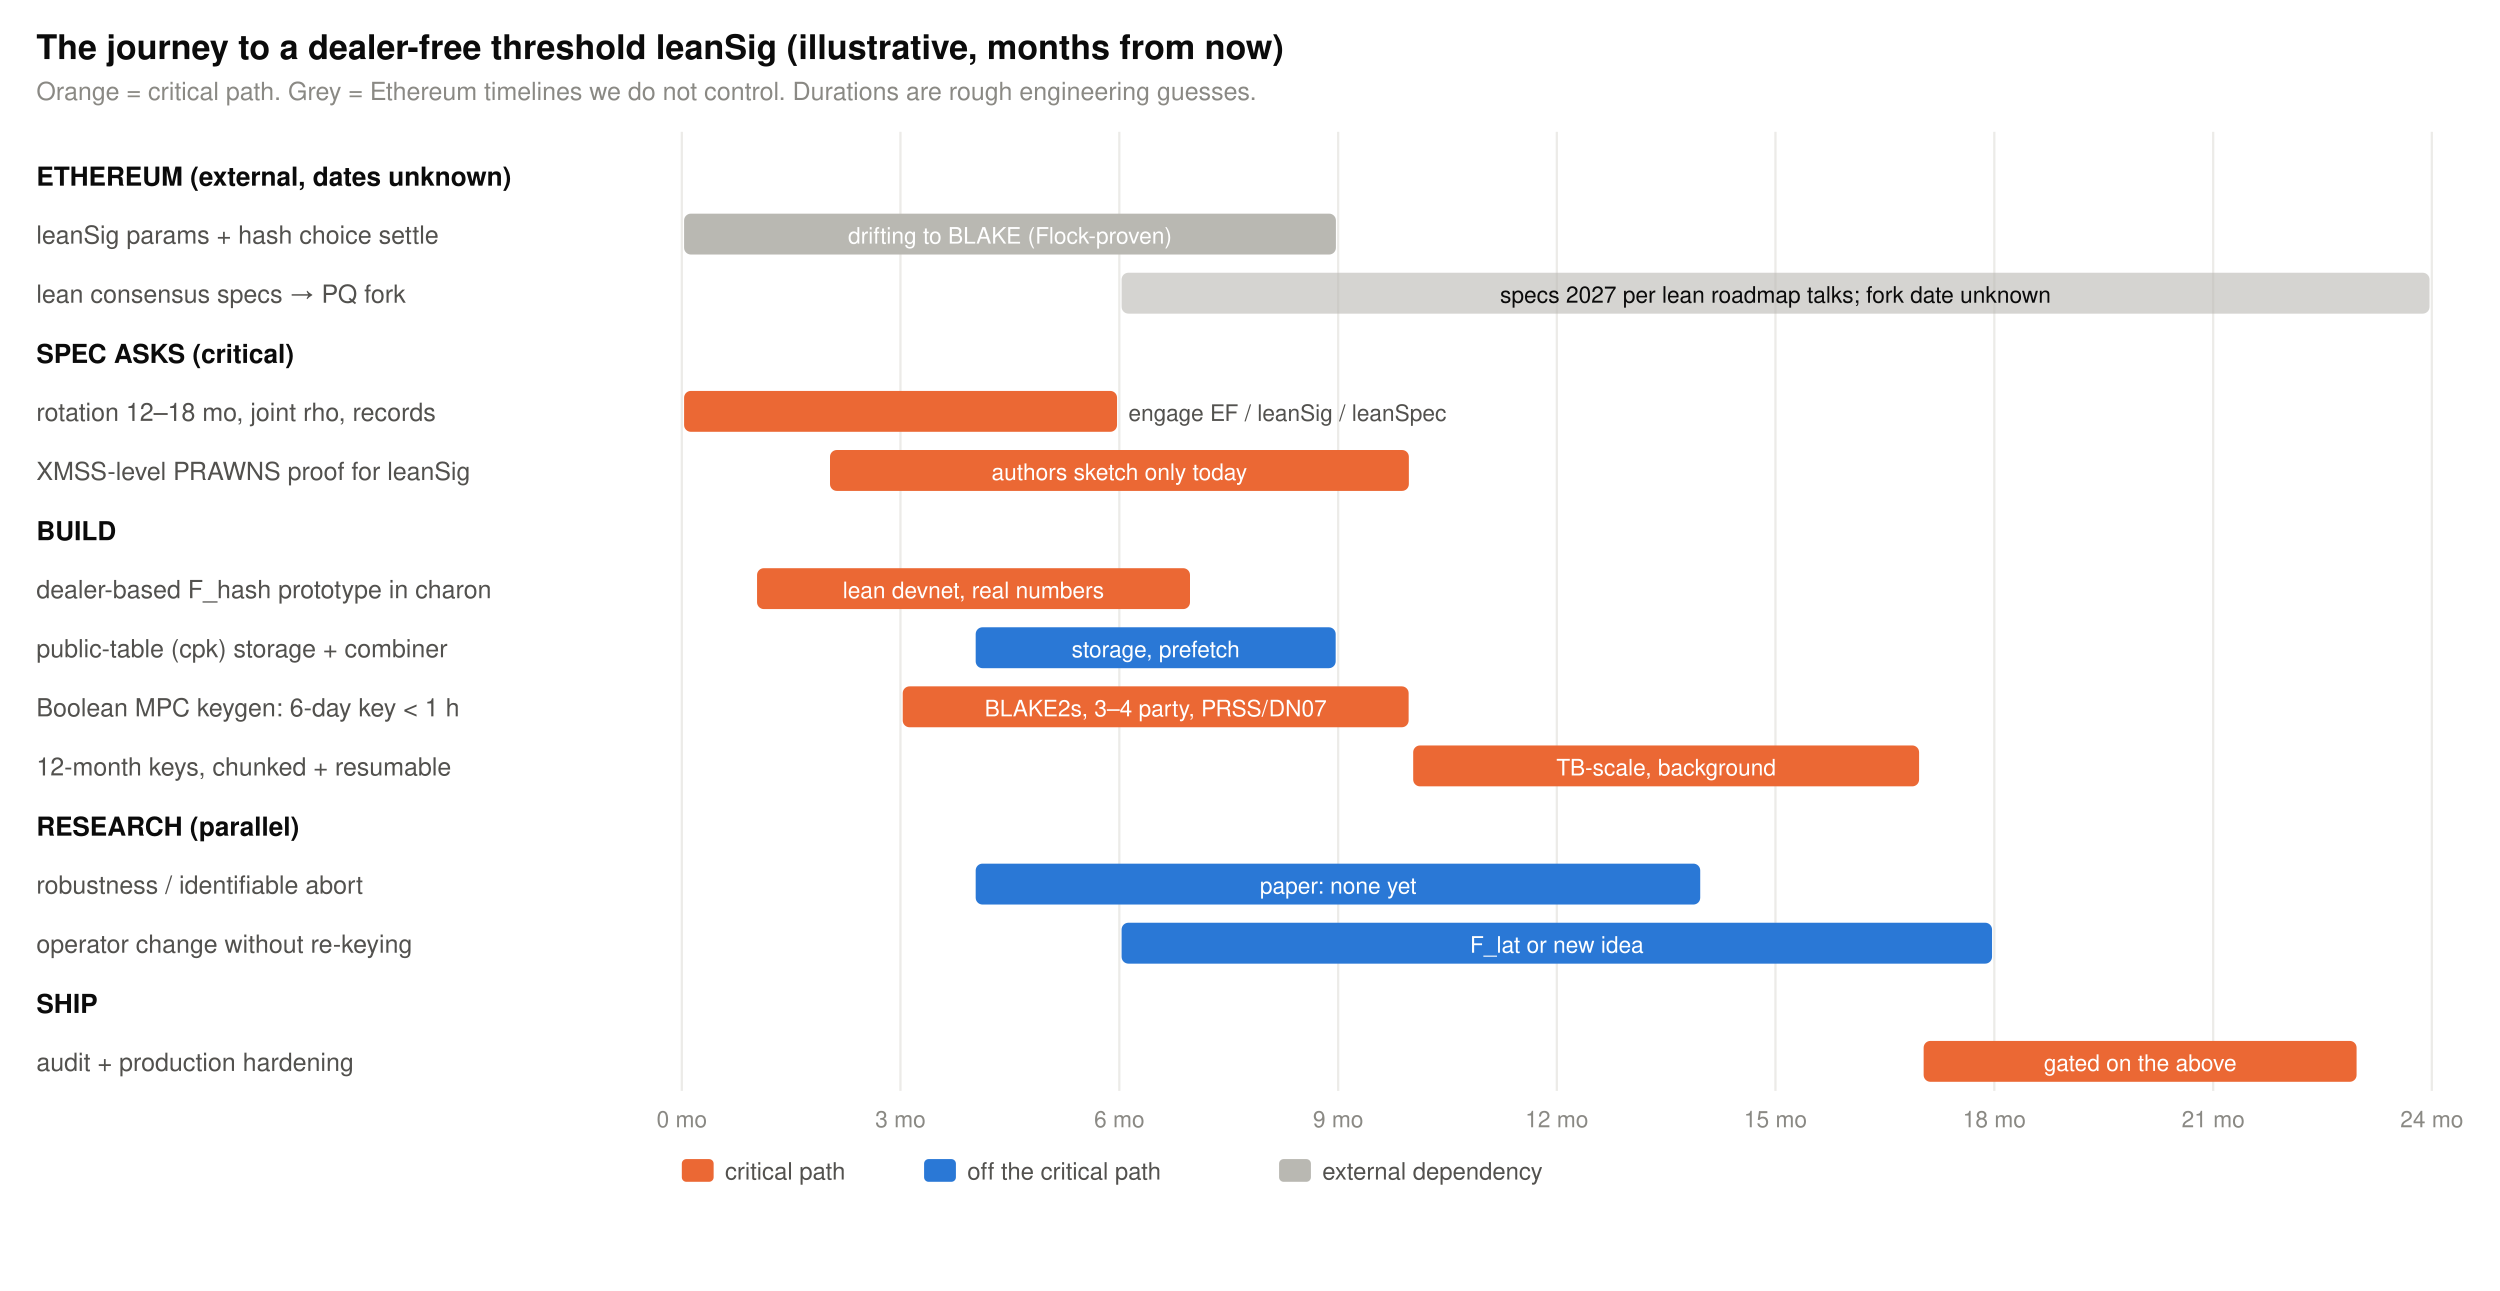
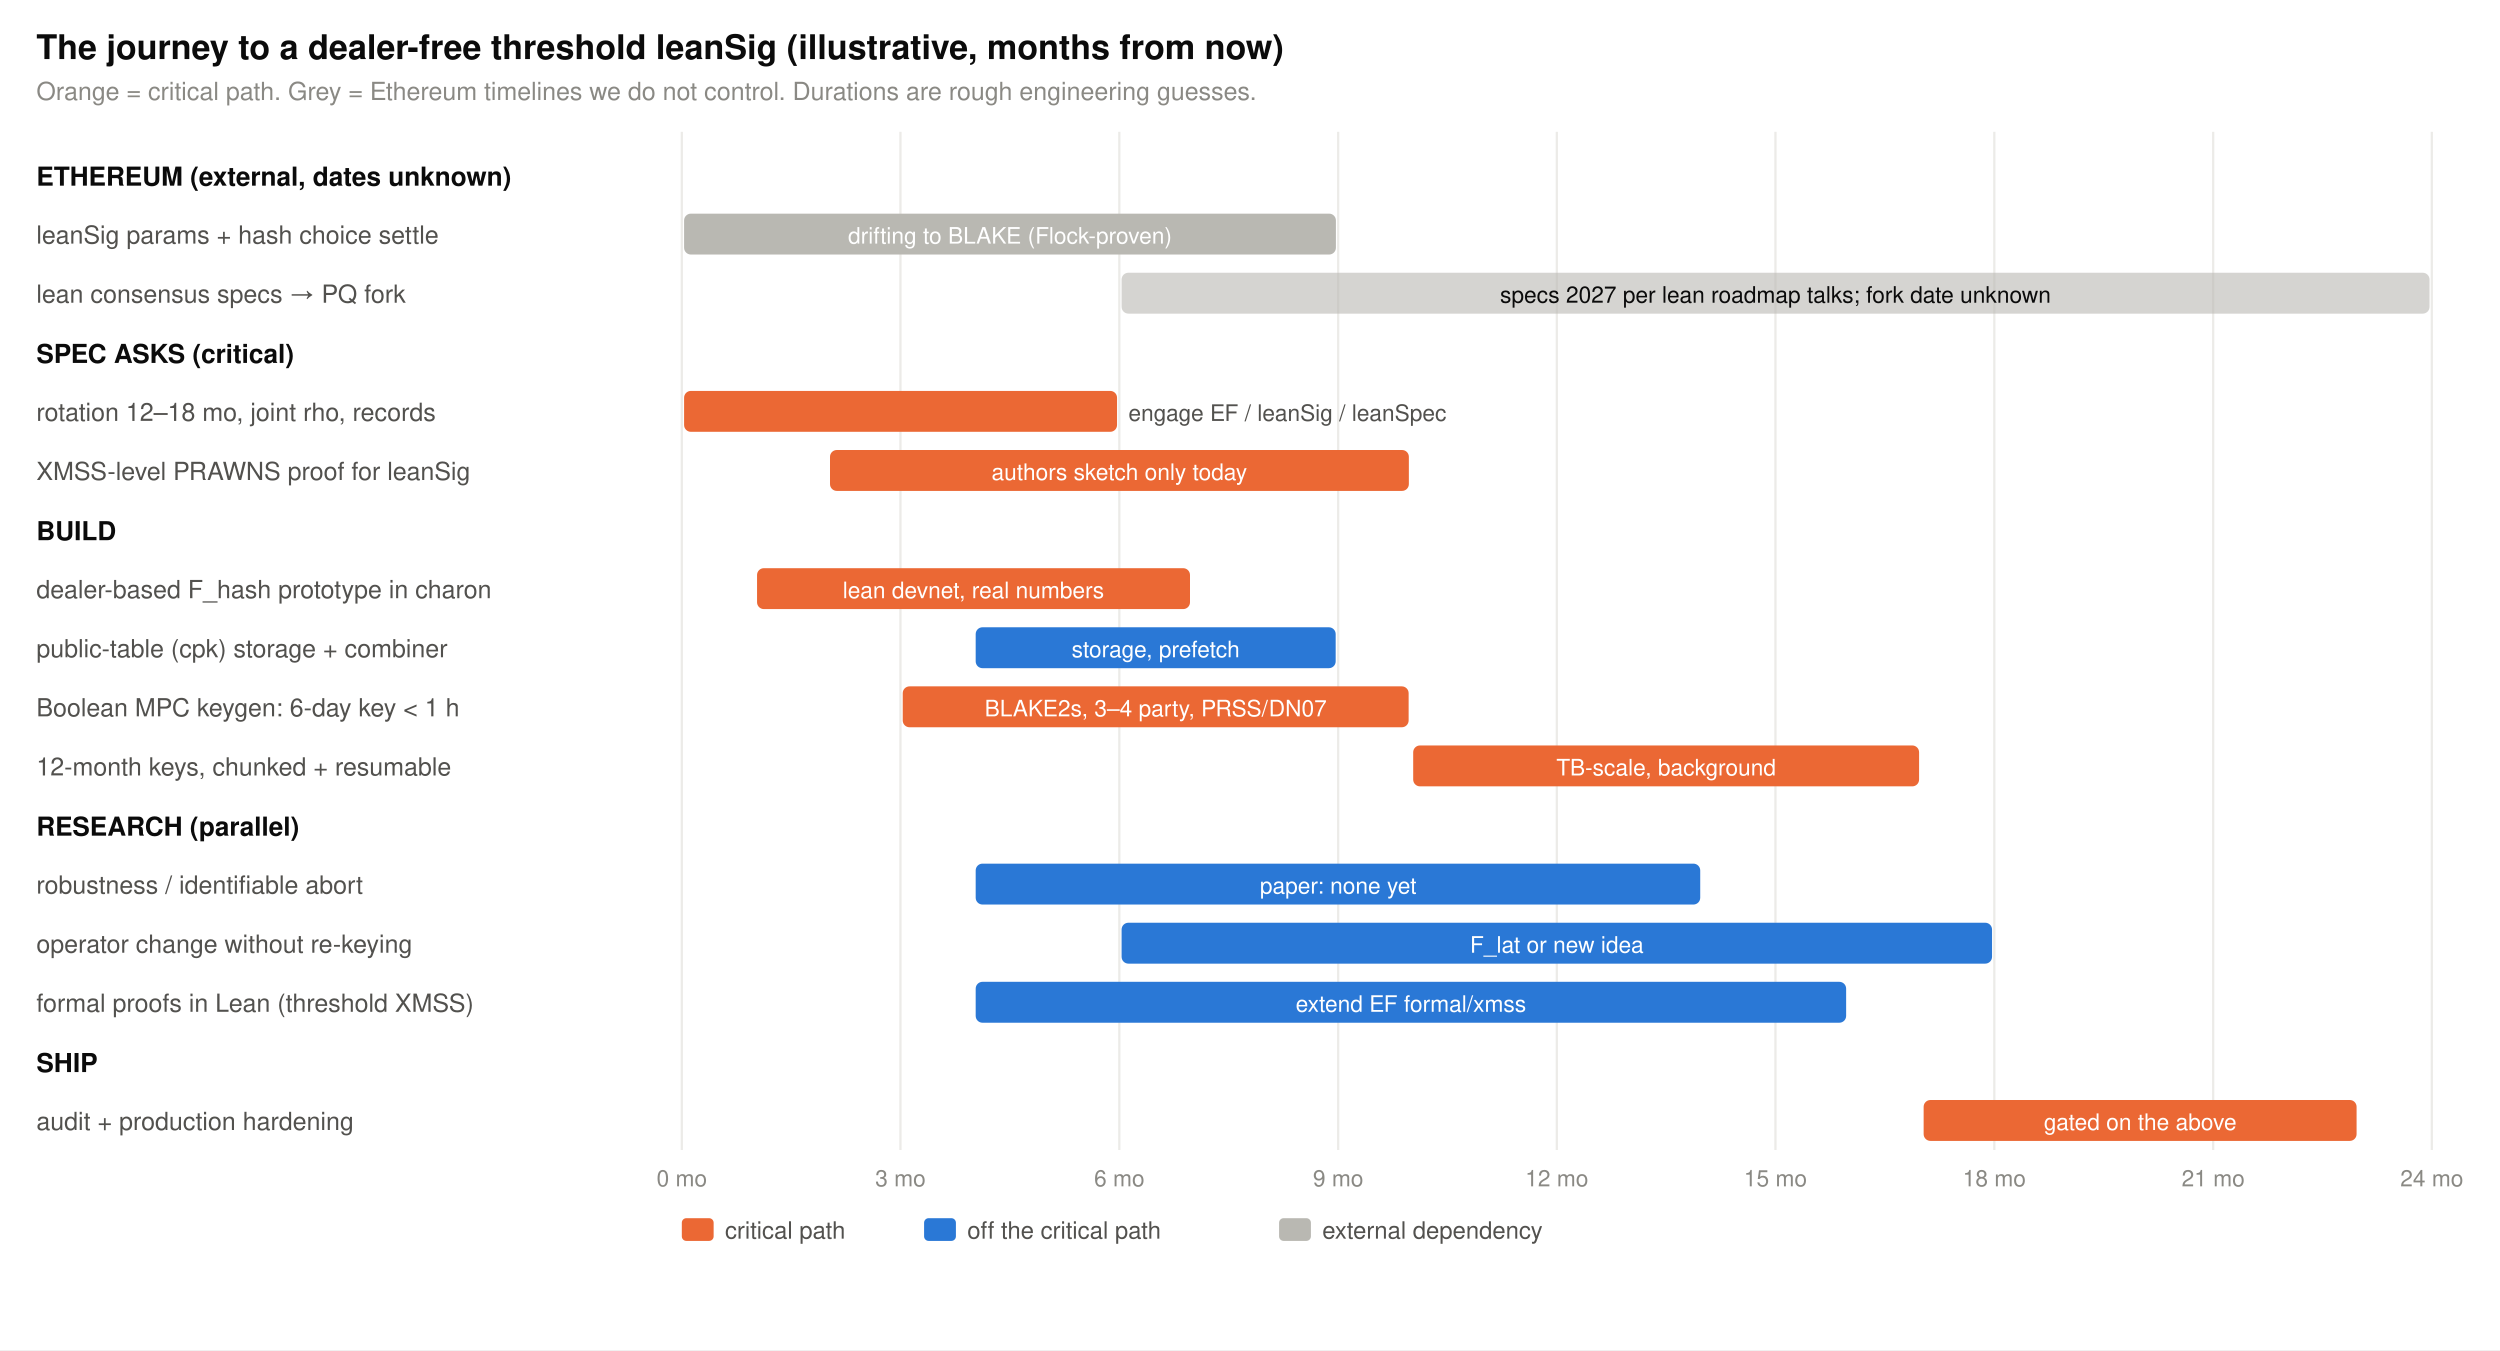
- <svg xmlns="http://www.w3.org/2000/svg" width="1100" height="568" viewBox="0 0 1100 568" font-family="Helvetica, Arial, sans-serif">
-   <rect x="0" y="0" width="1100" height="568" fill="#ffffff" />
+ <svg xmlns="http://www.w3.org/2000/svg" width="1100" height="594" viewBox="0 0 1100 594" font-family="Helvetica, Arial, sans-serif">
+   <rect x="0" y="0" width="1100" height="594" fill="#ffffff" />
  <text x="16.0" y="26.0" font-size="15" fill="#0b0b0b" text-anchor="start" font-weight="bold">The journey to a dealer-free threshold leanSig (illustrative, months from now)</text>
  <text x="16.0" y="44.0" font-size="11" fill="#8a8984" text-anchor="start" font-weight="normal">Orange = critical path. Grey = Ethereum timelines we do not control. Durations are rough engineering guesses.</text>
-   <line x1="300.0" y1="58.0" x2="300.0" y2="480.0" stroke="#ecebe8" stroke-width="1" />
-   <text x="300.0" y="496.0" font-size="10" fill="#8a8984" text-anchor="middle" font-weight="normal">0 mo</text>
-   <line x1="396.2" y1="58.0" x2="396.2" y2="480.0" stroke="#ecebe8" stroke-width="1" />
-   <text x="396.2" y="496.0" font-size="10" fill="#8a8984" text-anchor="middle" font-weight="normal">3 mo</text>
-   <line x1="492.5" y1="58.0" x2="492.5" y2="480.0" stroke="#ecebe8" stroke-width="1" />
-   <text x="492.5" y="496.0" font-size="10" fill="#8a8984" text-anchor="middle" font-weight="normal">6 mo</text>
-   <line x1="588.8" y1="58.0" x2="588.8" y2="480.0" stroke="#ecebe8" stroke-width="1" />
-   <text x="588.8" y="496.0" font-size="10" fill="#8a8984" text-anchor="middle" font-weight="normal">9 mo</text>
-   <line x1="685.0" y1="58.0" x2="685.0" y2="480.0" stroke="#ecebe8" stroke-width="1" />
-   <text x="685.0" y="496.0" font-size="10" fill="#8a8984" text-anchor="middle" font-weight="normal">12 mo</text>
-   <line x1="781.2" y1="58.0" x2="781.2" y2="480.0" stroke="#ecebe8" stroke-width="1" />
-   <text x="781.2" y="496.0" font-size="10" fill="#8a8984" text-anchor="middle" font-weight="normal">15 mo</text>
-   <line x1="877.5" y1="58.0" x2="877.5" y2="480.0" stroke="#ecebe8" stroke-width="1" />
-   <text x="877.5" y="496.0" font-size="10" fill="#8a8984" text-anchor="middle" font-weight="normal">18 mo</text>
-   <line x1="973.8" y1="58.0" x2="973.8" y2="480.0" stroke="#ecebe8" stroke-width="1" />
-   <text x="973.8" y="496.0" font-size="10" fill="#8a8984" text-anchor="middle" font-weight="normal">21 mo</text>
-   <line x1="1070.0" y1="58.0" x2="1070.0" y2="480.0" stroke="#ecebe8" stroke-width="1" />
-   <text x="1070.0" y="496.0" font-size="10" fill="#8a8984" text-anchor="middle" font-weight="normal">24 mo</text>
+   <line x1="300.0" y1="58.0" x2="300.0" y2="506.0" stroke="#ecebe8" stroke-width="1" />
+   <text x="300.0" y="522.0" font-size="10" fill="#8a8984" text-anchor="middle" font-weight="normal">0 mo</text>
+   <line x1="396.2" y1="58.0" x2="396.2" y2="506.0" stroke="#ecebe8" stroke-width="1" />
+   <text x="396.2" y="522.0" font-size="10" fill="#8a8984" text-anchor="middle" font-weight="normal">3 mo</text>
+   <line x1="492.5" y1="58.0" x2="492.5" y2="506.0" stroke="#ecebe8" stroke-width="1" />
+   <text x="492.5" y="522.0" font-size="10" fill="#8a8984" text-anchor="middle" font-weight="normal">6 mo</text>
+   <line x1="588.8" y1="58.0" x2="588.8" y2="506.0" stroke="#ecebe8" stroke-width="1" />
+   <text x="588.8" y="522.0" font-size="10" fill="#8a8984" text-anchor="middle" font-weight="normal">9 mo</text>
+   <line x1="685.0" y1="58.0" x2="685.0" y2="506.0" stroke="#ecebe8" stroke-width="1" />
+   <text x="685.0" y="522.0" font-size="10" fill="#8a8984" text-anchor="middle" font-weight="normal">12 mo</text>
+   <line x1="781.2" y1="58.0" x2="781.2" y2="506.0" stroke="#ecebe8" stroke-width="1" />
+   <text x="781.2" y="522.0" font-size="10" fill="#8a8984" text-anchor="middle" font-weight="normal">15 mo</text>
+   <line x1="877.5" y1="58.0" x2="877.5" y2="506.0" stroke="#ecebe8" stroke-width="1" />
+   <text x="877.5" y="522.0" font-size="10" fill="#8a8984" text-anchor="middle" font-weight="normal">18 mo</text>
+   <line x1="973.8" y1="58.0" x2="973.8" y2="506.0" stroke="#ecebe8" stroke-width="1" />
+   <text x="973.8" y="522.0" font-size="10" fill="#8a8984" text-anchor="middle" font-weight="normal">21 mo</text>
+   <line x1="1070.0" y1="58.0" x2="1070.0" y2="506.0" stroke="#ecebe8" stroke-width="1" />
+   <text x="1070.0" y="522.0" font-size="10" fill="#8a8984" text-anchor="middle" font-weight="normal">24 mo</text>
  <text x="16.0" y="81.7" font-size="11.5" fill="#0b0b0b" text-anchor="start" font-weight="bold">ETHEREUM (external, dates unknown)</text>
  <text x="16.0" y="107.2" font-size="11" fill="#52514e" text-anchor="start" font-weight="normal">leanSig params + hash choice settle</text>
  <rect x="301.0" y="94.0" width="286.8" height="18.0" rx="3" fill="#b9b8b2" fill-opacity="1.0" />
  <text x="444.4" y="107.2" font-size="10" fill="#ffffff" text-anchor="middle" font-weight="normal">drifting to BLAKE (Flock-proven)</text>
  <text x="16.0" y="133.2" font-size="11" fill="#52514e" text-anchor="start" font-weight="normal">lean consensus specs → PQ fork</text>
  <rect x="493.5" y="120.0" width="575.5" height="18.0" rx="3" fill="#b9b8b2" fill-opacity="0.6" />
  <text x="781.2" y="133.2" font-size="10" fill="#0b0b0b" text-anchor="middle" font-weight="normal">specs 2027 per lean roadmap talks; fork date unknown</text>
  <text x="16.0" y="159.7" font-size="11.5" fill="#0b0b0b" text-anchor="start" font-weight="bold">SPEC ASKS (critical)</text>
  <text x="16.0" y="185.2" font-size="11" fill="#52514e" text-anchor="start" font-weight="normal">rotation 12–18 mo, joint rho, records</text>
  <rect x="301.0" y="172.0" width="190.5" height="18.0" rx="3" fill="#eb6834" fill-opacity="1.0" />
  <text x="496.5" y="185.2" font-size="10" fill="#52514e" text-anchor="start" font-weight="normal">engage EF / leanSig / leanSpec</text>
  <text x="16.0" y="211.2" font-size="11" fill="#52514e" text-anchor="start" font-weight="normal">XMSS-level PRAWNS proof for leanSig</text>
  <rect x="365.2" y="198.0" width="254.7" height="18.0" rx="3" fill="#eb6834" fill-opacity="1.0" />
  <text x="492.5" y="211.2" font-size="10" fill="#ffffff" text-anchor="middle" font-weight="normal">authors sketch only today</text>
  <text x="16.0" y="237.7" font-size="11.5" fill="#0b0b0b" text-anchor="start" font-weight="bold">BUILD</text>
  <text x="16.0" y="263.2" font-size="11" fill="#52514e" text-anchor="start" font-weight="normal">dealer-based F_hash prototype in charon</text>
  <rect x="333.1" y="250.0" width="190.5" height="18.0" rx="3" fill="#eb6834" fill-opacity="1.0" />
  <text x="428.3" y="263.2" font-size="10" fill="#ffffff" text-anchor="middle" font-weight="normal">lean devnet, real numbers</text>
  <text x="16.0" y="289.2" font-size="11" fill="#52514e" text-anchor="start" font-weight="normal">public-table (cpk) storage + combiner</text>
  <rect x="429.3" y="276.0" width="158.4" height="18.0" rx="3" fill="#2a78d6" fill-opacity="1.0" />
  <text x="508.5" y="289.2" font-size="10" fill="#ffffff" text-anchor="middle" font-weight="normal">storage, prefetch</text>
  <text x="16.0" y="315.2" font-size="11" fill="#52514e" text-anchor="start" font-weight="normal">Boolean MPC keygen: 6-day key &lt; 1 h</text>
  <rect x="397.2" y="302.0" width="222.6" height="18.0" rx="3" fill="#eb6834" fill-opacity="1.0" />
  <text x="508.5" y="315.2" font-size="10" fill="#ffffff" text-anchor="middle" font-weight="normal">BLAKE2s, 3–4 party, PRSS/DN07</text>
  <text x="16.0" y="341.2" font-size="11" fill="#52514e" text-anchor="start" font-weight="normal">12-month keys, chunked + resumable</text>
  <rect x="621.8" y="328.0" width="222.6" height="18.0" rx="3" fill="#eb6834" fill-opacity="1.0" />
  <text x="733.1" y="341.2" font-size="10" fill="#ffffff" text-anchor="middle" font-weight="normal">TB-scale, background</text>
  <text x="16.0" y="367.7" font-size="11.5" fill="#0b0b0b" text-anchor="start" font-weight="bold">RESEARCH (parallel)</text>
  <text x="16.0" y="393.2" font-size="11" fill="#52514e" text-anchor="start" font-weight="normal">robustness / identifiable abort</text>
  <rect x="429.3" y="380.0" width="318.8" height="18.0" rx="3" fill="#2a78d6" fill-opacity="1.0" />
  <text x="588.8" y="393.2" font-size="10" fill="#ffffff" text-anchor="middle" font-weight="normal">paper: none yet</text>
  <text x="16.0" y="419.2" font-size="11" fill="#52514e" text-anchor="start" font-weight="normal">operator change without re-keying</text>
  <rect x="493.5" y="406.0" width="383.0" height="18.0" rx="3" fill="#2a78d6" fill-opacity="1.0" />
  <text x="685.0" y="419.2" font-size="10" fill="#ffffff" text-anchor="middle" font-weight="normal">F_lat or new idea</text>
-   <text x="16.0" y="445.7" font-size="11.5" fill="#0b0b0b" text-anchor="start" font-weight="bold">SHIP</text>
-   <text x="16.0" y="471.2" font-size="11" fill="#52514e" text-anchor="start" font-weight="normal">audit + production hardening</text>
-   <rect x="846.4" y="458.0" width="190.5" height="18.0" rx="3" fill="#eb6834" fill-opacity="1.0" />
-   <text x="941.7" y="471.2" font-size="10" fill="#ffffff" text-anchor="middle" font-weight="normal">gated on the above</text>
-   <rect x="300.0" y="510.0" width="14.0" height="10.0" rx="2" fill="#eb6834" fill-opacity="1.0" />
-   <text x="319.0" y="519.0" font-size="10.5" fill="#52514e" text-anchor="start" font-weight="normal">critical path</text>
-   <rect x="406.6" y="510.0" width="14.0" height="10.0" rx="2" fill="#2a78d6" fill-opacity="1.0" />
-   <text x="425.6" y="519.0" font-size="10.5" fill="#52514e" text-anchor="start" font-weight="normal">off the critical path</text>
-   <rect x="562.8" y="510.0" width="14.0" height="10.0" rx="2" fill="#b9b8b2" fill-opacity="1.0" />
-   <text x="581.8" y="519.0" font-size="10.5" fill="#52514e" text-anchor="start" font-weight="normal">external dependency</text>
+   <text x="16.0" y="445.2" font-size="11" fill="#52514e" text-anchor="start" font-weight="normal">formal proofs in Lean (threshold XMSS)</text>
+   <rect x="429.3" y="432.0" width="383.0" height="18.0" rx="3" fill="#2a78d6" fill-opacity="1.0" />
+   <text x="620.8" y="445.2" font-size="10" fill="#ffffff" text-anchor="middle" font-weight="normal">extend EF formal/xmss</text>
+   <text x="16.0" y="471.7" font-size="11.5" fill="#0b0b0b" text-anchor="start" font-weight="bold">SHIP</text>
+   <text x="16.0" y="497.2" font-size="11" fill="#52514e" text-anchor="start" font-weight="normal">audit + production hardening</text>
+   <rect x="846.4" y="484.0" width="190.5" height="18.0" rx="3" fill="#eb6834" fill-opacity="1.0" />
+   <text x="941.7" y="497.2" font-size="10" fill="#ffffff" text-anchor="middle" font-weight="normal">gated on the above</text>
+   <rect x="300.0" y="536.0" width="14.0" height="10.0" rx="2" fill="#eb6834" fill-opacity="1.0" />
+   <text x="319.0" y="545.0" font-size="10.5" fill="#52514e" text-anchor="start" font-weight="normal">critical path</text>
+   <rect x="406.6" y="536.0" width="14.0" height="10.0" rx="2" fill="#2a78d6" fill-opacity="1.0" />
+   <text x="425.6" y="545.0" font-size="10.5" fill="#52514e" text-anchor="start" font-weight="normal">off the critical path</text>
+   <rect x="562.8" y="536.0" width="14.0" height="10.0" rx="2" fill="#b9b8b2" fill-opacity="1.0" />
+   <text x="581.8" y="545.0" font-size="10.5" fill="#52514e" text-anchor="start" font-weight="normal">external dependency</text>
</svg>
